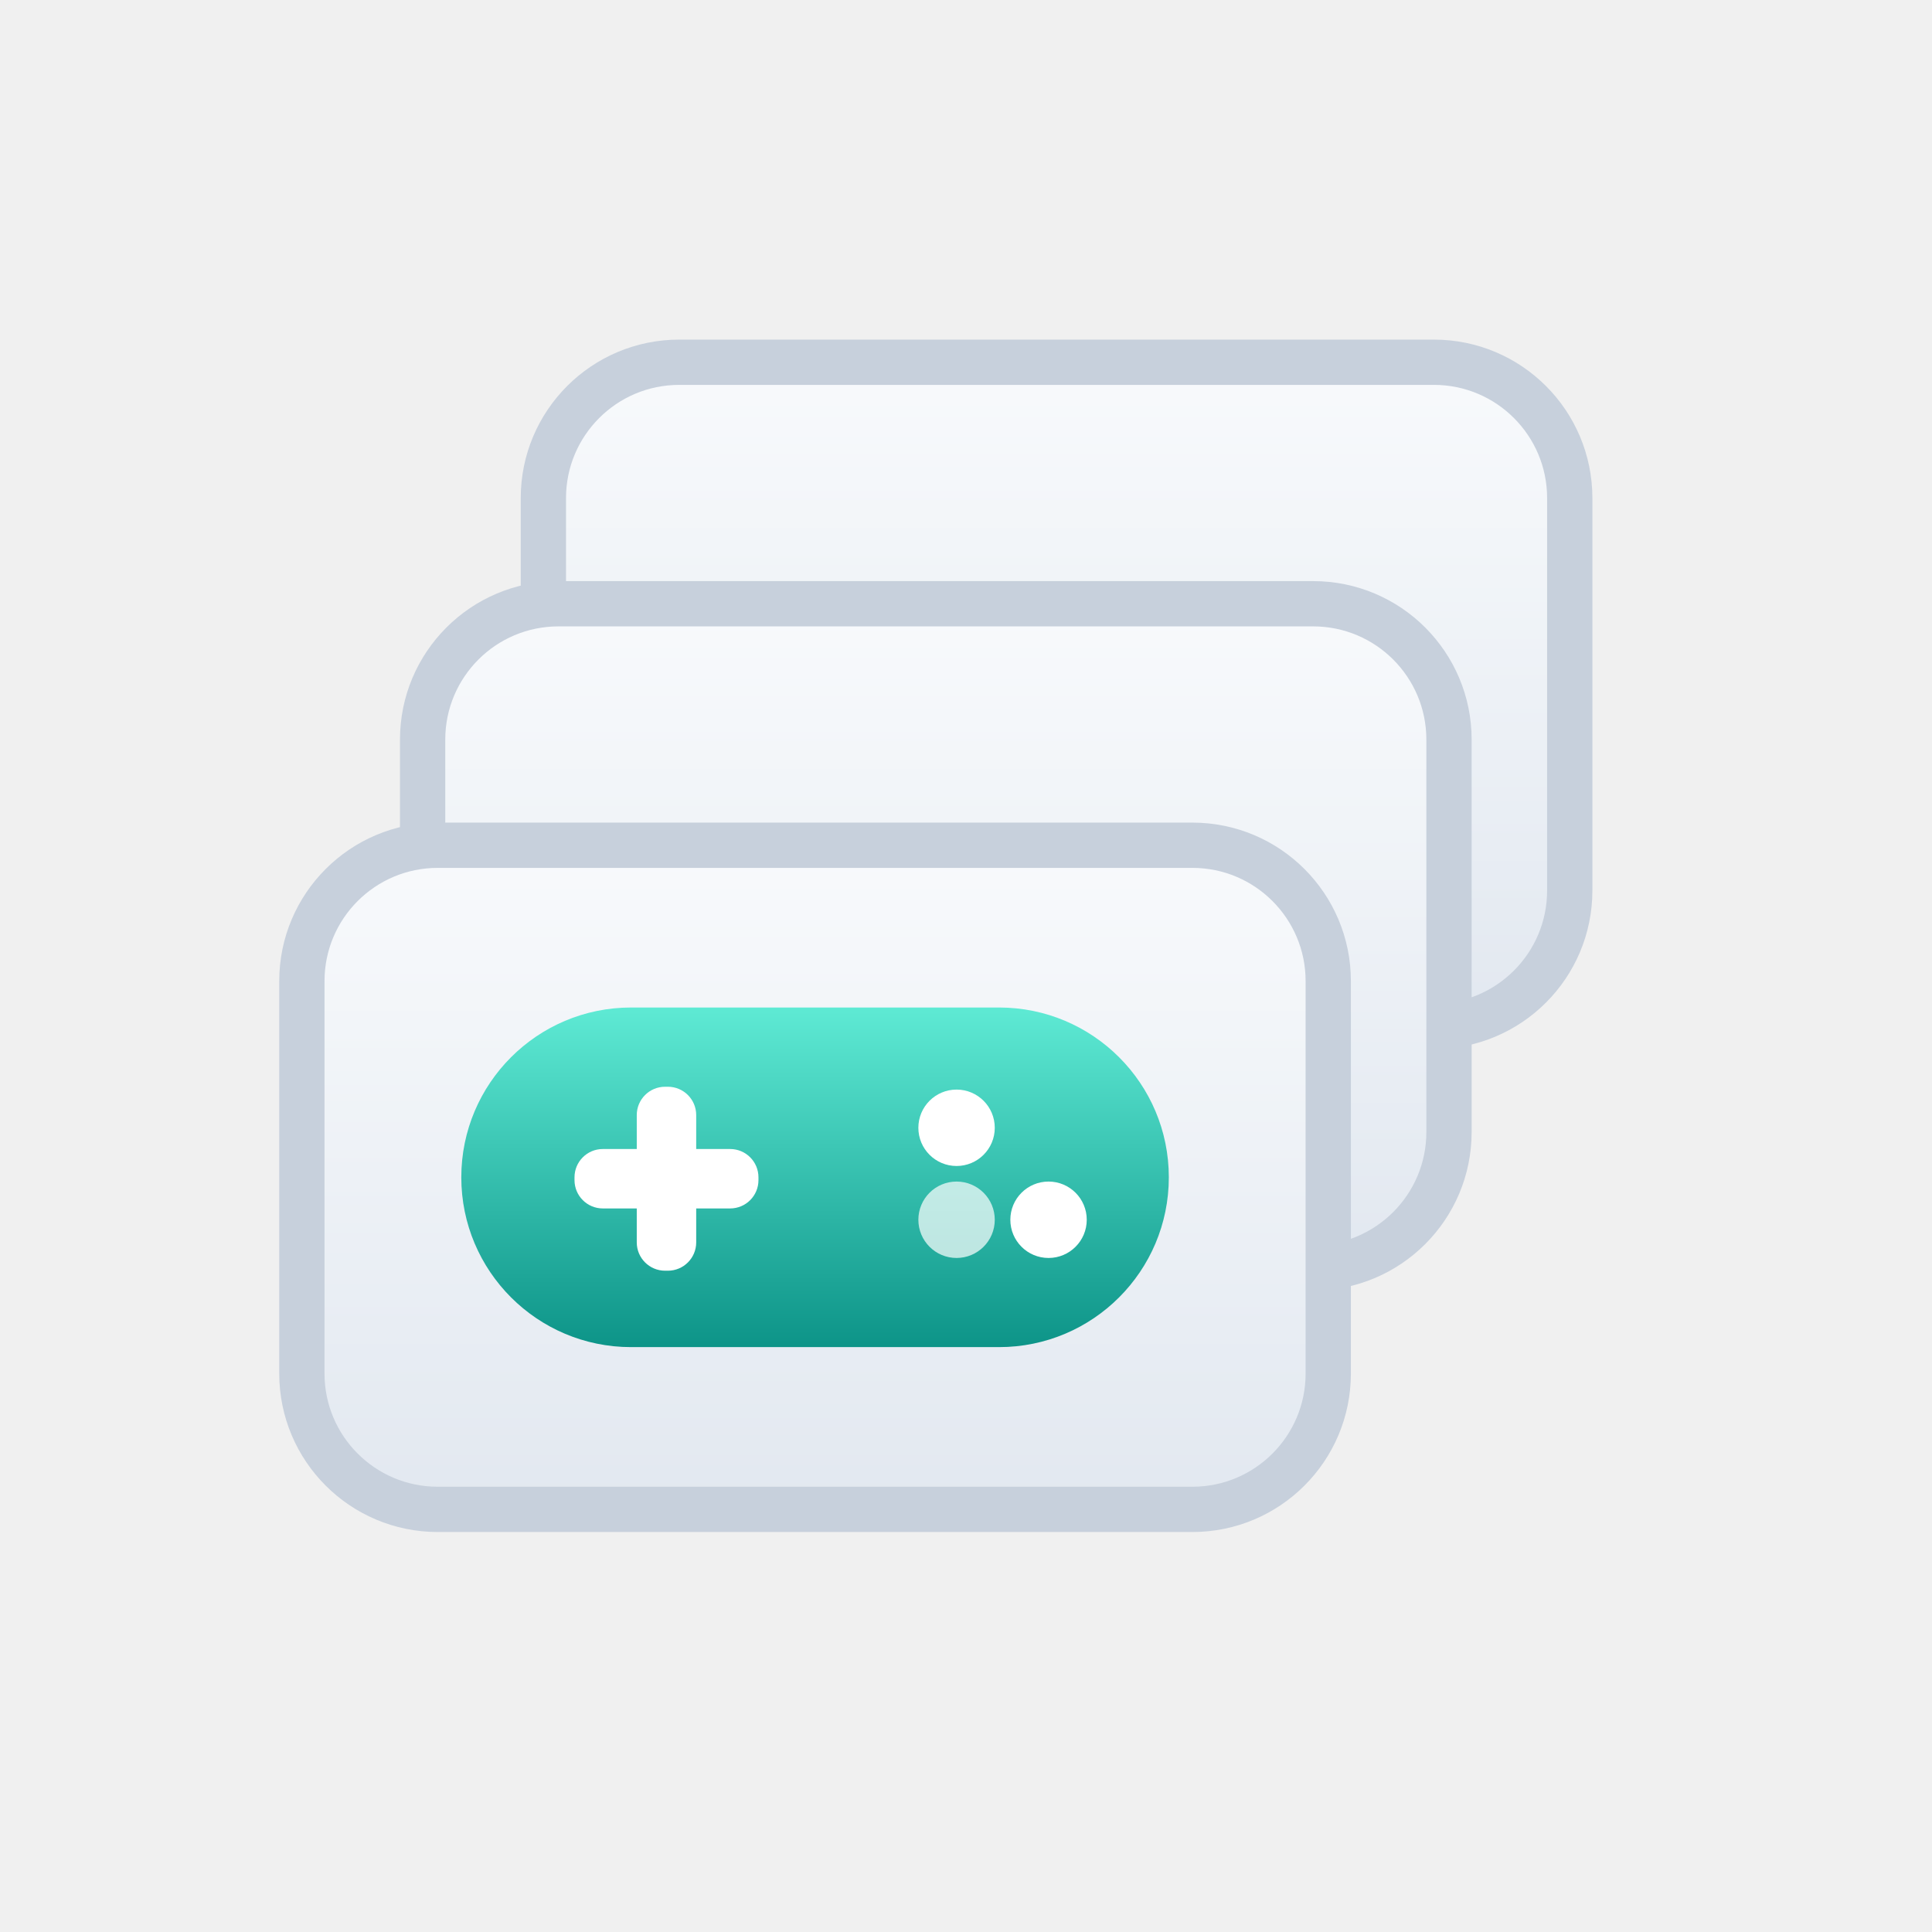
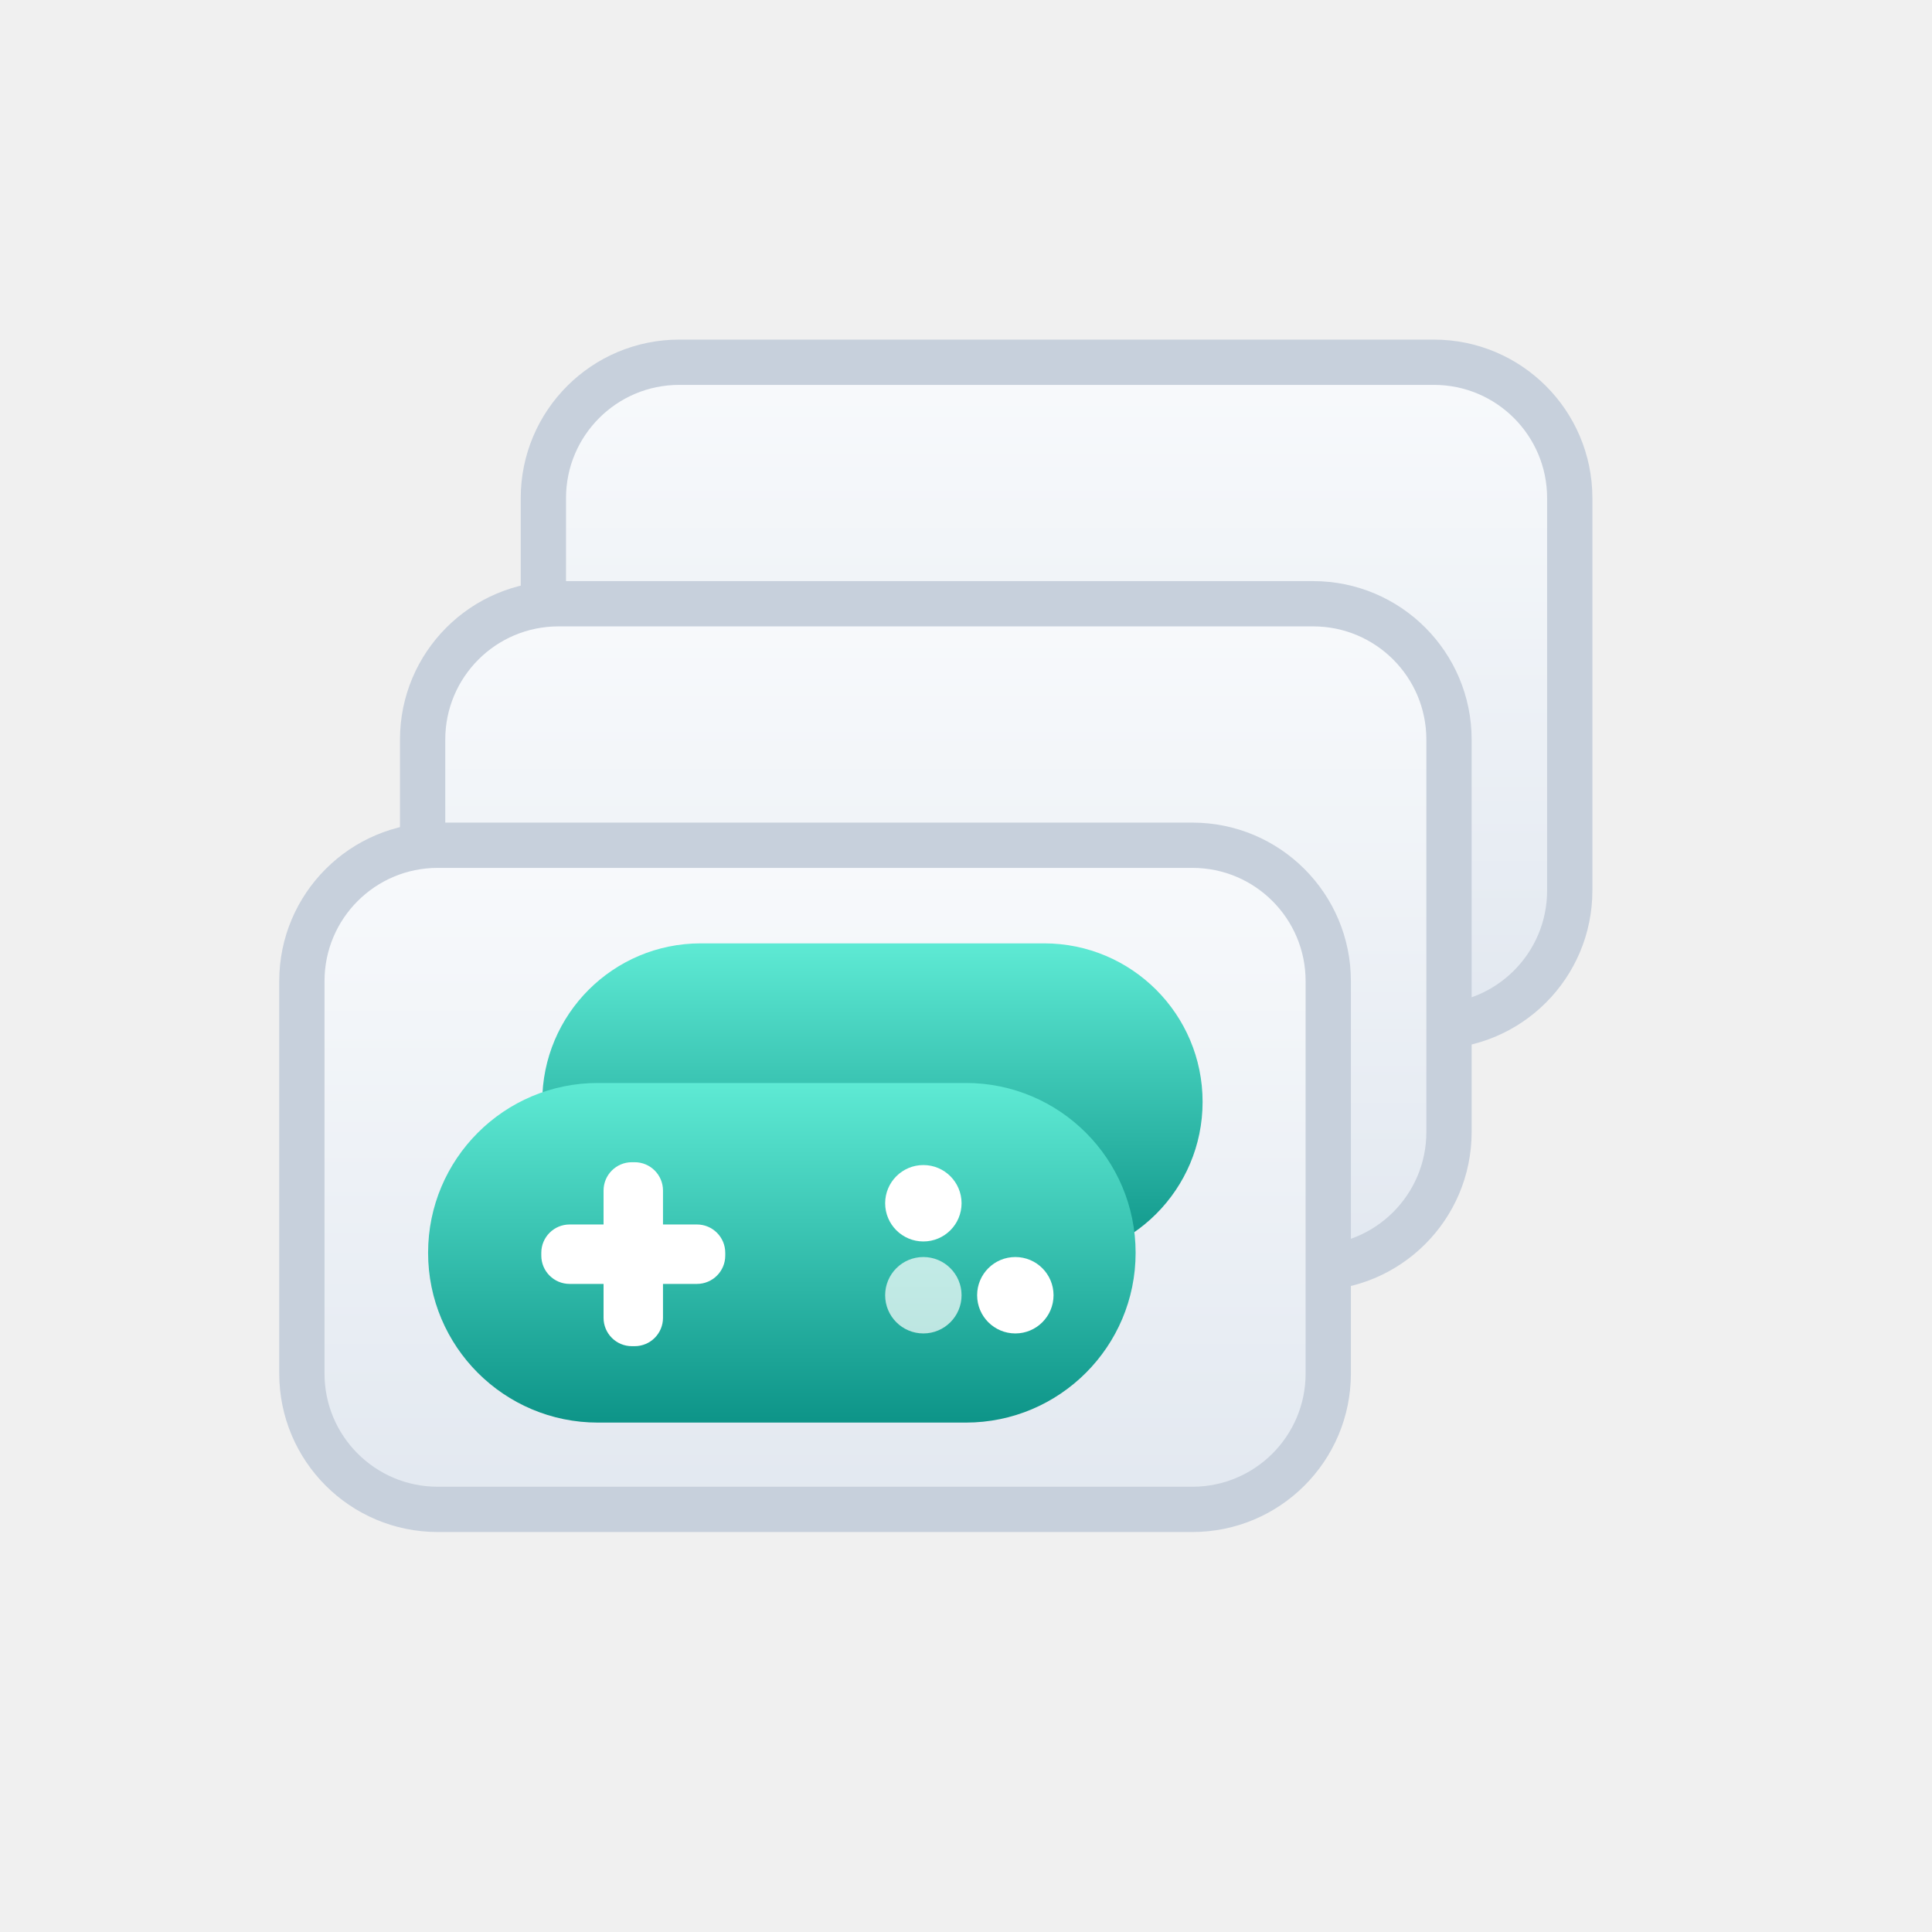
<svg xmlns="http://www.w3.org/2000/svg" viewBox="0 0 64 64" width="64" height="64" role="img" aria-label="My Game Collections">
  <defs>
    <linearGradient id="c" x1="0" y1="0" x2="0" y2="1">
      <stop offset="0" stop-color="#f8fafc" />
      <stop offset="1" stop-color="#e2e8f0" />
    </linearGradient>
    <linearGradient id="g" x1="0" y1="0" x2="0" y2="1">
      <stop offset="0" stop-color="#5eead4" />
      <stop offset="1" stop-color="#0d9488" />
    </linearGradient>
+     <symbol id="padplain" viewBox="0 0 64 32">
+       <rect x="7" y="4" width="50" height="24" rx="12" fill="url(#g)" />
+     </symbol>
    <symbol id="pad" viewBox="0 0 64 32">
      <rect x="7" y="4" width="50" height="24" rx="12" fill="url(#g)" />
      <rect x="15" y="14" width="13" height="4.2" rx="2" fill="#fff" />
      <rect x="19.4" y="9.6" width="4.2" height="13" rx="2" fill="#fff" />
      <circle cx="42" cy="12.5" r="2.7" fill="#fff" />
      <circle cx="48.5" cy="19" r="2.7" fill="#fff" />
      <circle cx="42" cy="19" r="2.7" fill="#fff" opacity=".7" />
    </symbol>
  </defs>
  <rect x="18" y="12" width="34" height="22" rx="4.5" fill="url(#c)" stroke="#c7d0dc" stroke-width="1.5" />
  <rect x="14" y="20" width="34" height="22" rx="4.5" fill="url(#c)" stroke="#c7d0dc" stroke-width="1.5" />
  <rect x="10" y="28" width="34" height="22" rx="4.5" fill="url(#c)" stroke="#c7d0dc" stroke-width="1.5" />
-   <use href="#pad" x="12" y="31.5" width="30" height="15" />
+   <use href="#padplain" x="14.9" y="29.5" width="28" height="14" />
+   <use href="#pad" x="10.9" y="34" width="30" height="15" />
</svg>
